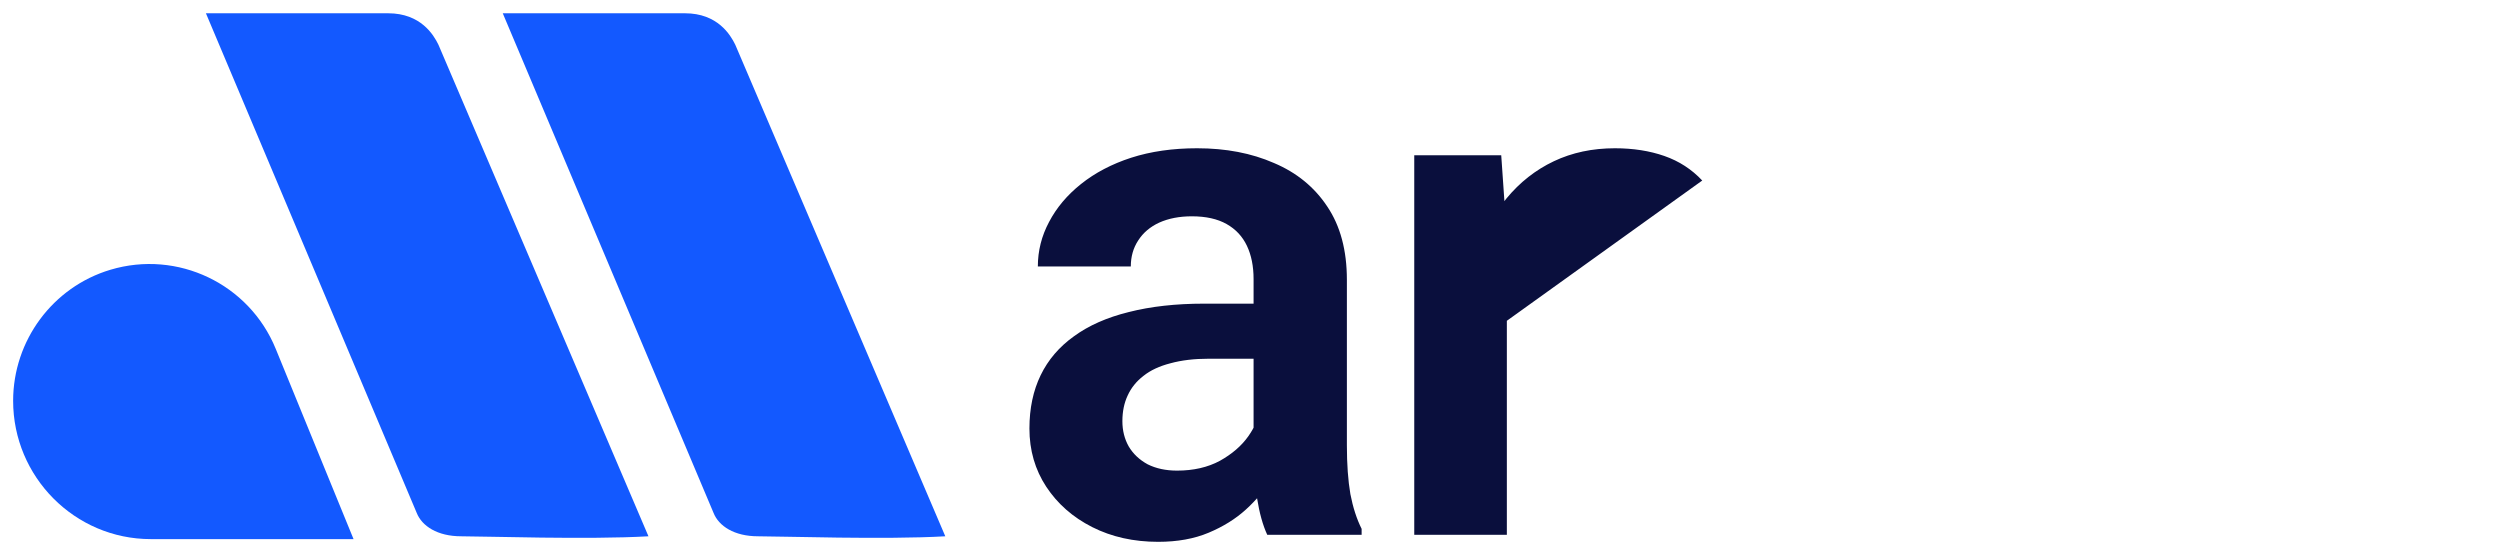
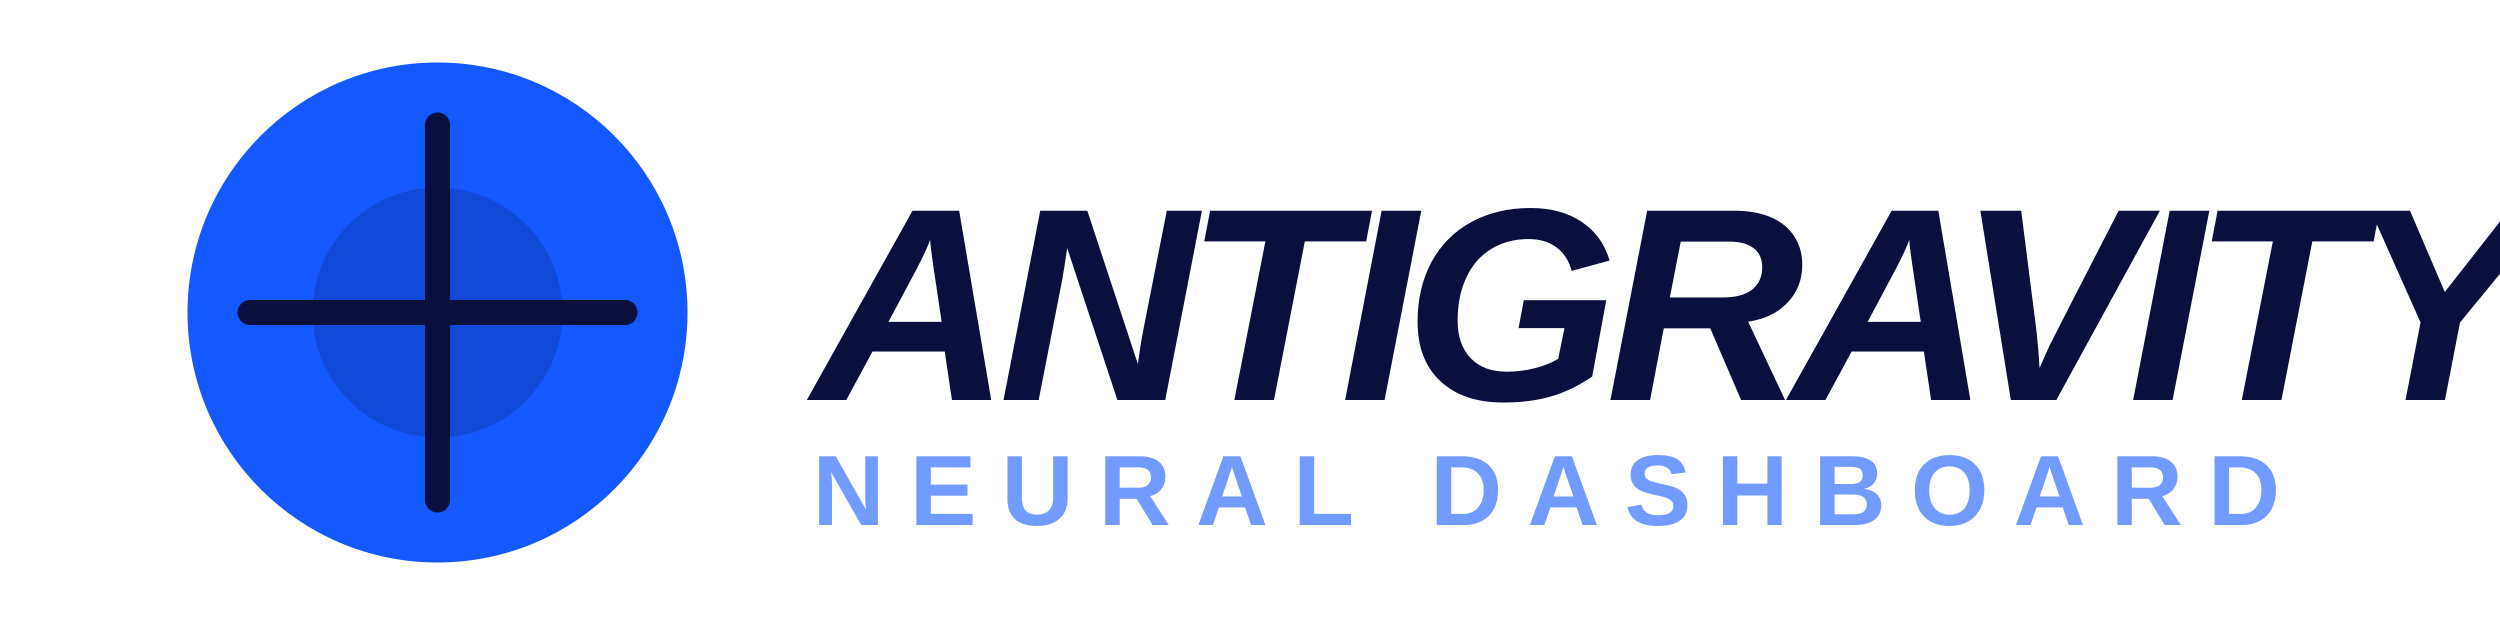
- <svg xmlns="http://www.w3.org/2000/svg" width="174" height="38" viewBox="0 0 174 38" fill="none">
-   <path d="M87.249 31.608V19.425C87.249 18.53 87.094 17.757 86.785 17.106C86.476 16.455 86.004 15.95 85.369 15.592C84.734 15.234 83.929 15.055 82.952 15.055C82.09 15.055 81.333 15.201 80.682 15.494C80.047 15.787 79.559 16.202 79.217 16.739C78.875 17.26 78.704 17.863 78.704 18.546H72.234C72.234 17.456 72.495 16.422 73.016 15.446C73.537 14.453 74.277 13.574 75.237 12.809C76.214 12.028 77.378 11.417 78.728 10.978C80.096 10.538 81.626 10.319 83.318 10.319C85.32 10.319 87.103 10.66 88.665 11.344C90.244 12.011 91.481 13.02 92.376 14.371C93.287 15.722 93.743 17.423 93.743 19.474V30.997C93.743 32.316 93.825 33.447 93.987 34.391C94.166 35.319 94.427 36.124 94.769 36.808V37.223H88.201C87.892 36.556 87.656 35.709 87.493 34.684C87.33 33.642 87.249 32.617 87.249 31.608ZM88.152 21.134L88.201 24.967H84.124C83.115 24.967 82.228 25.073 81.463 25.284C80.698 25.48 80.071 25.773 79.583 26.163C79.095 26.538 78.728 26.993 78.484 27.53C78.24 28.051 78.118 28.645 78.118 29.313C78.118 29.964 78.265 30.55 78.558 31.071C78.867 31.591 79.306 32.006 79.876 32.316C80.462 32.609 81.145 32.755 81.927 32.755C83.066 32.755 84.059 32.527 84.905 32.072C85.752 31.599 86.411 31.03 86.883 30.363C87.355 29.695 87.607 29.061 87.64 28.458L89.495 31.241C89.267 31.909 88.925 32.617 88.47 33.365C88.014 34.114 87.428 34.814 86.712 35.465C85.996 36.116 85.133 36.653 84.124 37.076C83.115 37.5 81.943 37.711 80.608 37.711C78.899 37.711 77.37 37.369 76.019 36.686C74.668 36.002 73.602 35.066 72.82 33.878C72.039 32.69 71.648 31.339 71.648 29.825C71.648 28.426 71.909 27.189 72.43 26.114C72.951 25.04 73.724 24.137 74.749 23.404C75.774 22.656 77.044 22.094 78.558 21.72C80.088 21.329 81.837 21.134 83.807 21.134H88.152ZM104.877 16.447V37.223H98.432V10.807H104.486L104.877 16.447ZM103.852 23.063H101.947C101.964 21.142 102.224 19.401 102.729 17.838C103.233 16.276 103.941 14.933 104.853 13.81C105.78 12.687 106.879 11.824 108.148 11.222C109.418 10.62 110.834 10.319 112.396 10.319C113.666 10.319 114.813 10.498 115.839 10.856C116.864 11.214 117.743 11.783 118.476 12.565C119.224 13.346 119.794 14.371C120.185 15.641C120.591 16.894 120.795 18.44 120.795 20.279V37.223H114.301V20.231C114.301 19.026 114.122 18.074 113.764 17.374C113.422 16.674 112.917 16.178 112.25 15.885C111.599 15.592 110.793 15.446 109.833 15.446C108.84 15.446 107.969 15.649 107.221 16.056C106.488 16.447 105.87 16.992 105.365 17.692C104.877 18.392 104.503 19.197 104.242 20.109C103.982 21.02 103.852 22.005 103.852 23.063ZM137.349 37.711C135.347 37.711 133.548 37.386 131.953 36.735C130.358 36.084 128.999 35.18 127.876 34.025C126.769 32.853 125.915 31.494 125.312 29.948C124.727 28.385 124.434 26.709 124.434 24.918V23.942C124.434 21.907 124.727 20.06 125.312 18.4C125.898 16.723 126.729 15.283 127.803 14.078C128.877 12.874 130.163 11.946 131.66 11.295C133.158 10.644 134.81 10.319 136.616 10.319C138.488 10.319 140.14 10.636 141.572 11.271C143.005 11.889 144.201 12.768 145.161 13.908C146.121 15.047 146.846 16.414 147.334 18.009C147.822 19.588 148.066 21.337 148.066 23.258V25.968H127.363V21.525H141.719V21.036C141.686 20.011 141.491 19.075 141.133 18.229C140.775 17.366 140.221 16.683 139.473 16.178C138.724 15.657 137.756 15.397 136.567 15.397C135.607 15.397 134.769 15.608 134.053 16.032C133.353 16.438 132.767 17.024 132.295 17.789C131.839 18.538 131.497 19.433 131.27 20.475C131.042 21.517 130.928 22.672 130.928 23.942V24.918C130.928 26.025 131.074 27.05 131.367 27.994C131.676 28.938 132.124 29.76 132.71 30.46C133.312 31.144 134.028 31.681 134.858 32.072C135.705 32.446 136.665 32.633 137.739 32.633C139.09 32.633 140.311 32.373 141.401 31.852C142.508 31.315 143.468 30.525 144.282 29.484L147.529 32.853C146.976 33.667 146.227 34.448 145.283 35.197C144.355 35.945 143.232 36.556 141.914 37.028C140.596 37.483 139.074 37.711 137.349 37.711ZM172.091 32.145V37.223H152.218V32.145H172.091ZM171.627 14.664L154.635 37.223H150.387V33.243L167.281 10.807H171.627V14.664ZM169.259 10.807V15.909H150.729V10.807H169.259Z" fill="#0A0F3D" />
-   <path d="M0.914 27.898C0.914 23.705 3.665 19.98 7.681 18.776V18.776C12.361 17.374 17.34 19.754 19.189 24.275L24.607 37.522H10.498C5.205 37.522 0.914 33.191 0.914 27.898V27.898Z" fill="#1359FF" />
-   <path d="M29.003 35.699L14.332 0.924H27.016C29.287 0.924 30.182 2.43 30.513 3.109L45.133 37.326C40.922 37.569 33.796 37.326 32.103 37.326C30.436 37.326 29.366 36.609 29.003 35.699Z" fill="#1359FF" />
-   <path d="M49.663 35.699L34.992 0.924H47.676C49.947 0.924 50.842 2.43 51.173 3.109L65.793 37.326C61.582 37.569 54.456 37.326 52.763 37.326C51.096 37.326 50.026 36.609 49.663 35.699Z" fill="#1359FF" />
+ <svg xmlns="http://www.w3.org/2000/svg" width="200" height="50" viewBox="0 0 200 50" fill="none">
+   <path d="M15 25C15 13.954 23.954 5 35 5C46.046 5 55 13.954 55 25C55 36.046 46.046 45 35 45C23.954 45 15 36.046 15 25Z" fill="#1359FF" />
+   <path d="M25 25C25 19.477 29.477 15 35 15C40.523 15 45 19.477 45 25C45 30.523 40.523 35 35 35C29.477 35 25 30.523 25 25Z" fill="#0A0F3D" fill-opacity="0.2" />
+   <path d="M35 10V40M20 25H50" stroke="#0A0F3D" stroke-width="2" stroke-linecap="round" />
+   <text x="65" y="32" fill="#0A0F3D" style="font-family: Arial, sans-serif; font-weight: 900; font-size: 22px; letter-spacing: -1px; text-transform: uppercase; font-style: italic;">ANTIGRAVITY</text>
+   <text x="65" y="42" fill="#1359FF" fill-opacity="0.6" style="font-family: Arial, sans-serif; font-weight: 700; font-size: 8px; letter-spacing: 2px; text-transform: uppercase;">NEURAL DASHBOARD</text>
</svg>
